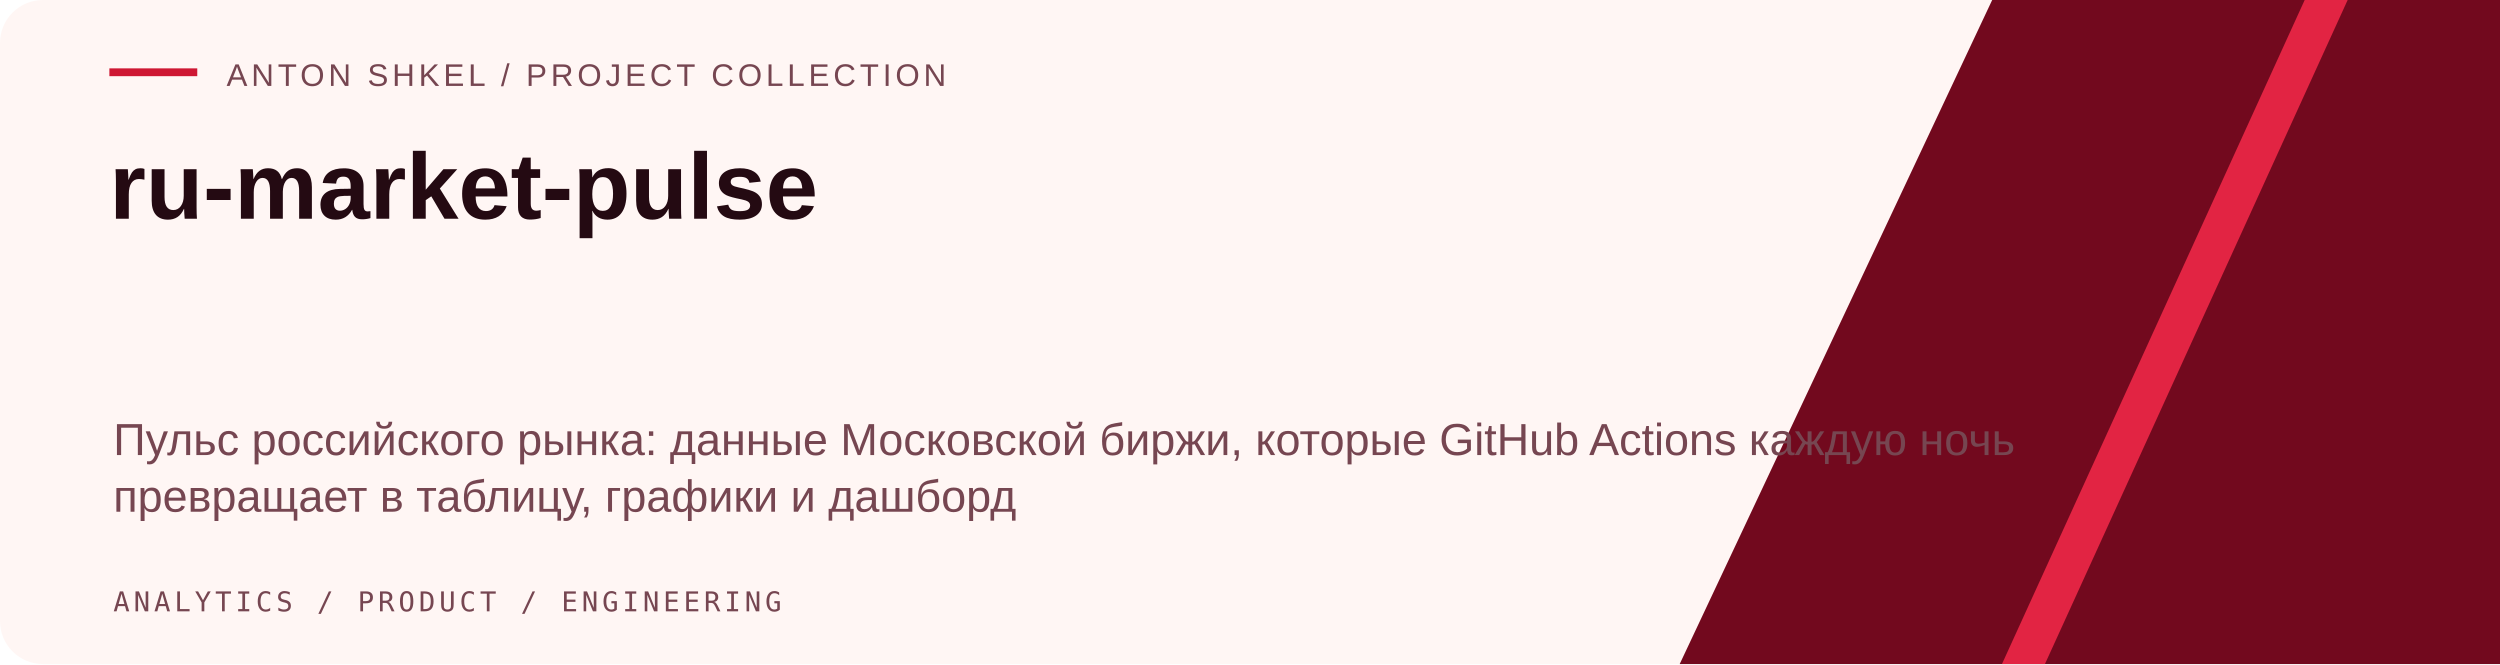
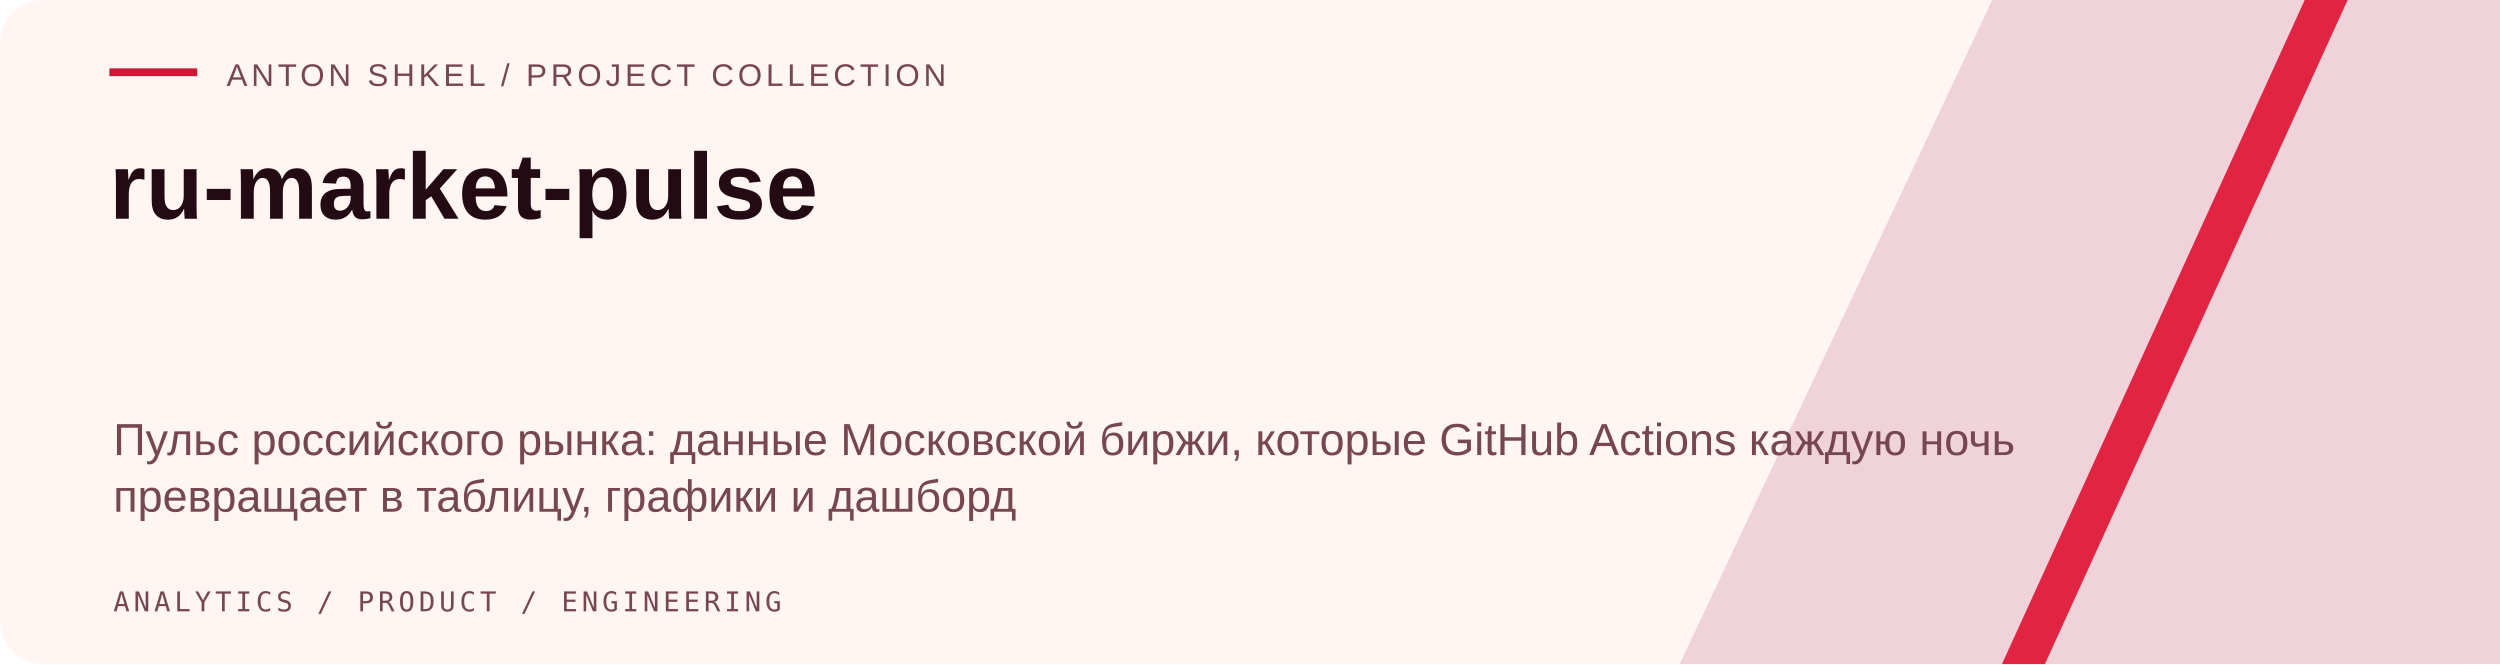
<svg xmlns="http://www.w3.org/2000/svg" width="1280" height="340" viewBox="0 0 1280 340" role="img" aria-label="ru-market-pulse">
  <rect width="1280" height="340" rx="22" fill="#fff6f4" />
-   <path d="M1020 0h260v340H860z" fill="#72091e" />
+   <path d="M1020 0h260v340H860z" fill="#f0d3da" />
  <path d="M1180 0h22l-155 340h-22z" fill="#e22443" />
  <rect x="56" y="35" width="45" height="4" fill="#ce1733" />
  <text x="116" y="44" fill="#764651" font-family="Segoe UI,Arial,sans-serif" font-size="16" letter-spacing="2">ANTON SHKEL / PROJECT COLLECTION</text>
  <g font-family="Segoe UI,Arial,sans-serif">
    <text x="56" y="112" font-size="48" font-weight="700" fill="#240a12">ru-market-pulse</text>
    <text x="58" y="233" font-size="23" fill="#764651">Пульс российского рынка: данные Московской биржи, которые GitHub Actions каждую ночь</text>
    <text x="58" y="262" font-size="23" fill="#764651">превращает в таблицу, графики и дашборд</text>
  </g>
  <text x="58" y="313" font-family="Consolas,monospace" fill="#764651" font-size="14" letter-spacing="2">ANALYTICS / PRODUCT / ENGINEERING</text>
</svg>
